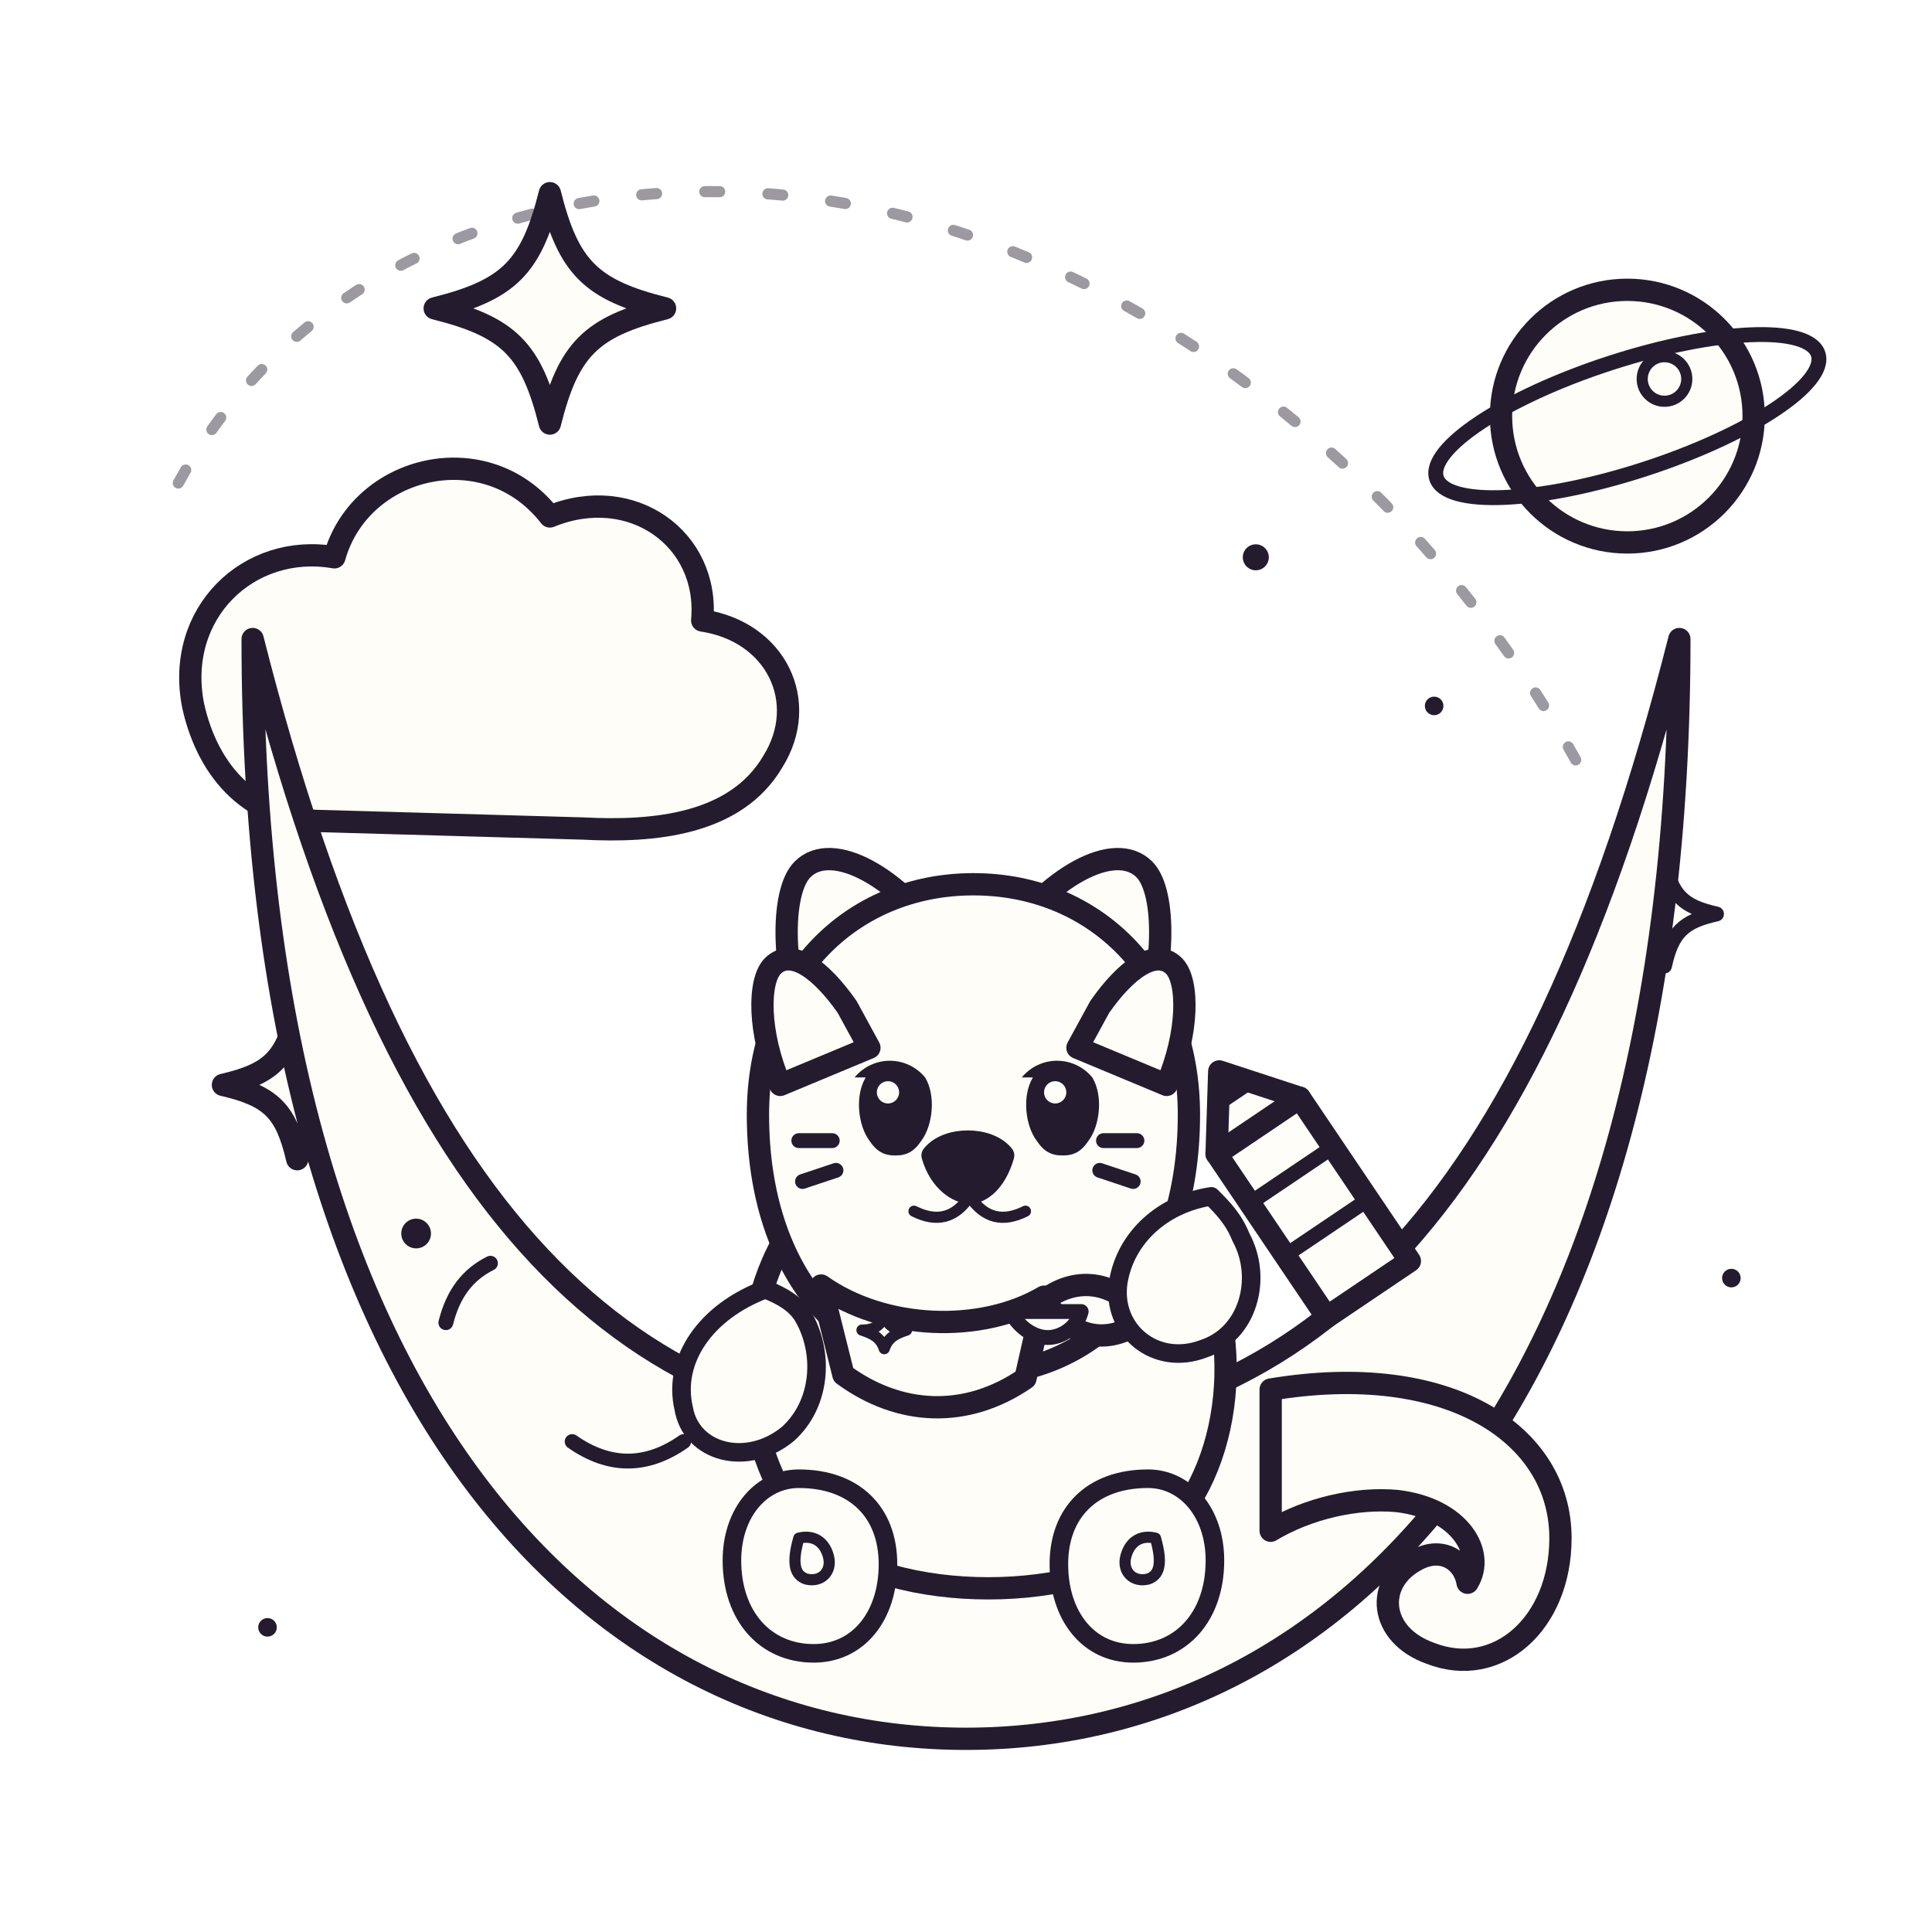
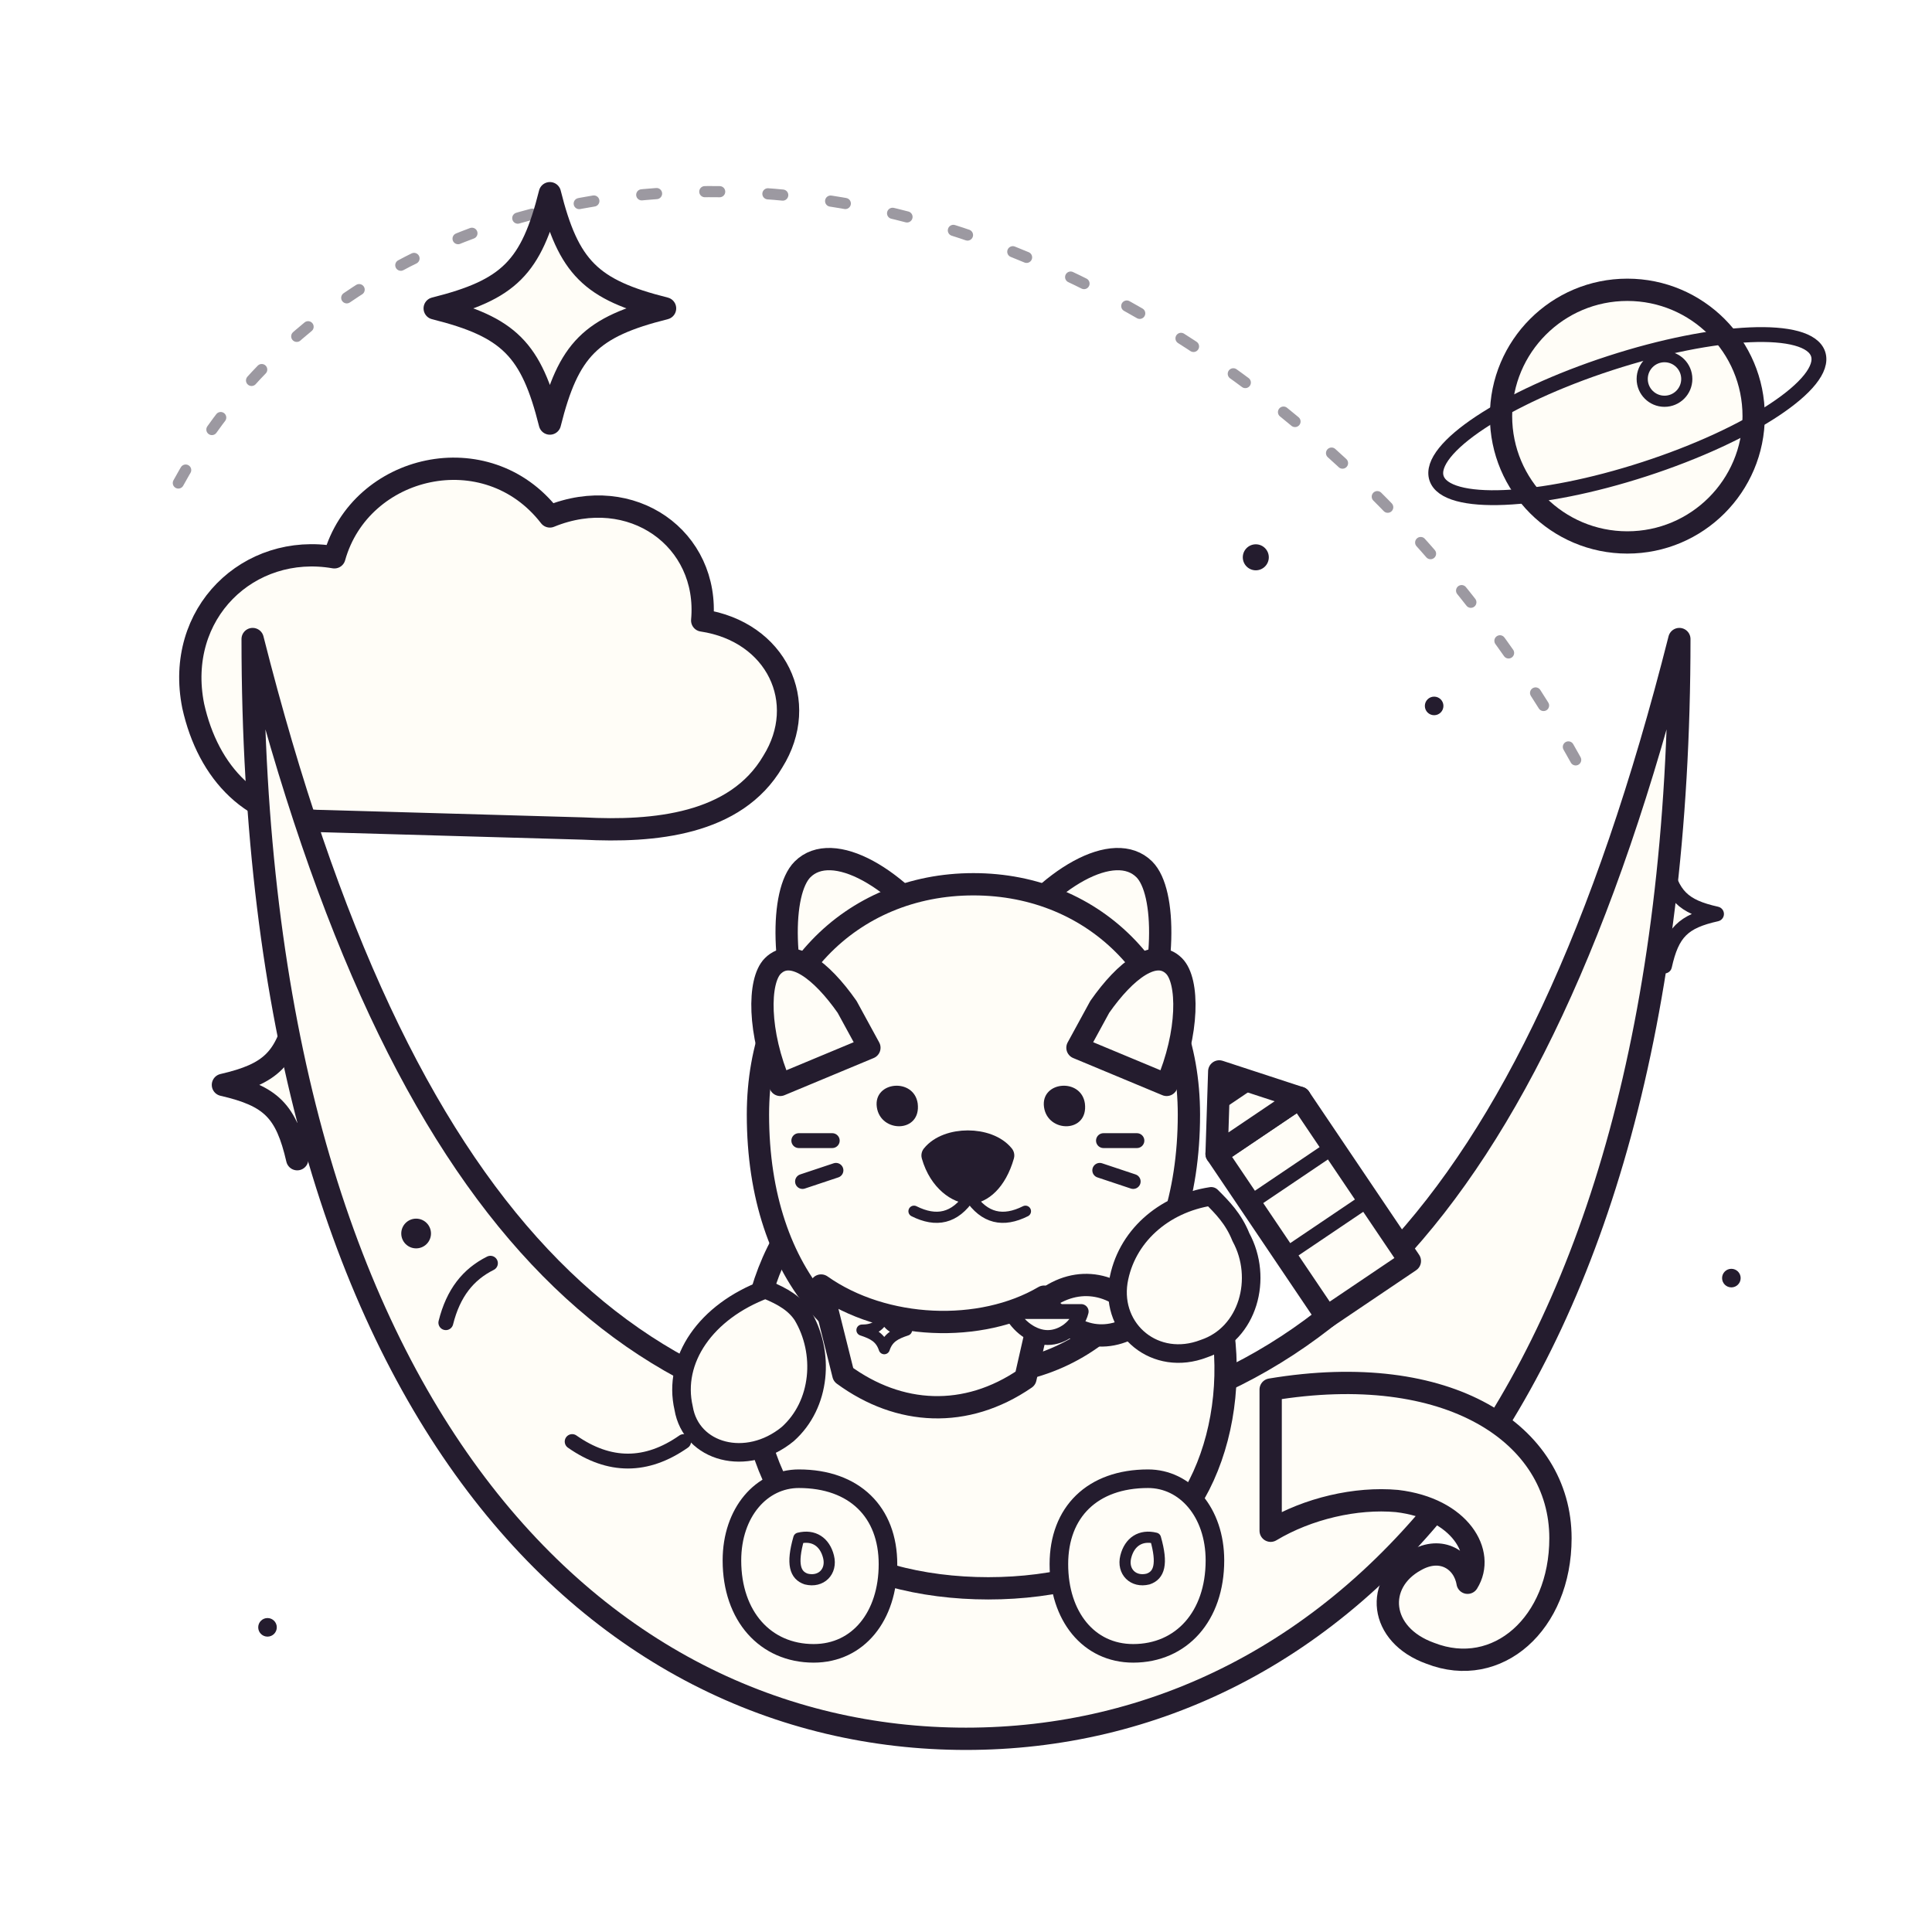
<svg xmlns="http://www.w3.org/2000/svg" viewBox="0 0 520 520" role="img" aria-labelledby="studioPageTitle studioPageDesc">
  <g fill="#FFFDF7" stroke="#241C2E" stroke-width="6" stroke-linecap="round" stroke-linejoin="round">
    <path fill="none" stroke-width="3" stroke-dasharray="4 13" opacity=".45" d="M48 130c34-62 108-90 186-74 76 16 150 74 192 152" />
    <g data-part="Tiny planet">
      <circle cx="438" cy="112" r="34" />
      <ellipse cx="438" cy="112" rx="54" ry="15" fill="none" stroke-width="4" transform="rotate(-18 438 112)" />
    </g>
    <circle cx="448" cy="102" r="6" fill="none" stroke-width="3" />
    <path data-part="Little cloud" d="M52 190c-5-25 15-44 38-40 7-25 41-33 58-11 22-9 43 6 41 28 20 3 29 22 19 38-10 17-32 19-51 18l-70-2c-19 0-31-13-35-31Z" />
    <path data-part="Big star" d="M148 52c5 20 11 26 31 31-20 5-26 11-31 31-5-20-11-26-31-31 20-5 26-11 31-31Z" />
    <path data-part="Little star" d="M80 272c3 13 7 17 20 20-13 3-17 7-20 20-3-13-7-17-20-20 13-3 17-7 20-20Z" />
    <path data-part="Tiny star" d="M448 232c2 9 5 12 14 14-9 2-12 5-14 14-2-9-5-12-14-14 9-2 12-5 14-14Z" stroke-width="4" />
    <path data-part="Crescent moon" d="M68 172c0 206 92 296 192 296s192-90 192-296c-40 158-102 214-192 214S108 330 68 172Z" />
    <g>
      <path data-part="Miso’s tail" d="M342 374c48-8 78 12 78 40 0 23-17 38-35 31-14-5-15-19-4-25 7-4 13 0 14 6 5-8-2-20-19-22-11-1-24 2-34 8Z" />
      <path data-part="Miso’s body" d="M212 332c-16 26-12 64 8 82 20 18 72 18 92 0 20-18 24-56 8-82-18-29-90-30-108 0Z" />
      <path d="M215 398c-10 0-18 9-18 22 0 15 9 25 22 25 12 0 20-10 20-24 0-14-9-23-24-23Z" stroke-width="5" />
      <path d="M309 398c10 0 18 9 18 22 0 15-9 25-22 25-12 0-20-10-20-24 0-14 9-23 24-23Z" stroke-width="5" />
      <path d="M215 414c4-1 7 1 8 5 1 4-2 7-6 6-3-1-4-4-2-11Zm96 0c-4-1-7 1-8 5-1 4 2 7 6 6 3-1 4-4 2-11Z" stroke-width="3" />
      <path data-part="Left ear" d="M218 282c-8-20-8-42-2-48 8-8 26 2 39 21l10 18Z" />
      <path data-part="Right ear" d="M306 282c8-20 8-42 2-48-8-8-26 2-39 21l-10 18Z" />
      <path data-part="Miso’s face" d="M204 300c0-37 25-62 58-62s58 25 58 62c0 44-25 70-58 70s-58-26-58-70Z" />
      <path data-part="Left inner ear" fill="#FFFDF7" d="M210 292c-6-14-6-28-2-32 5-5 13 1 20 11l6 11Z" />
      <path data-part="Right inner ear" fill="#FFFDF7" d="M314 292c6-14 6-28 2-32-5-5-13 1-20 11l-6 11Z" />
-       <path fill="#241C2E" stroke="none" d="M230 290c5-6 14-6 19 0 3 5 2 13-1 17-2 3-4 4-7 4s-5-1-7-4c-3-4-4-12-1-17Zm45 0c5-6 14-6 19 0 3 5 2 13-1 17-2 3-4 4-7 4s-5-1-7-4c-3-4-4-12-1-17Z" />
-       <circle cx="239" cy="294" r="3" fill="#FFFDF7" stroke="none" />
-       <circle cx="284" cy="294" r="3" fill="#FFFDF7" stroke="none" />
+       <path fill="#241C2E" stroke="none" d="M236 298c-1-7 10-8 11-1 1 8-10 8-11 1Zm45 0c-1-7 10-8 11-1 1 8-10 8-11 1Z" />
      <path fill="#241C2E" d="M251 311c4-5 15-5 19 0-2 7-6 10-9 10s-8-3-10-10Z" />
      <path fill="none" stroke-width="3" d="M261 322c-4 6-9 7-15 4m15-4c4 6 9 7 15 4" />
      <path fill="none" stroke-width="4" d="M224 307h-9m10 8-9 3m81-11h9m-10 8 9 3" />
      <path data-part="Bandana" d="M221 346c17 12 43 13 60 3l-5 22c-16 11-34 10-49-1Z" />
      <path data-part="Bandana knot" d="M281 350c9-7 20-5 27 5-9 7-19 6-27-5Z" />
      <path fill="#FFFDF7" d="M272 353c2 4 6 7 10 7s8-3 9-7Z" stroke-width="4" />
      <path d="M206 347c-16 6-25 19-22 32 2 12 17 16 28 7 9-8 10-22 4-32-2-3-5-5-10-7Z" stroke-width="5" />
      <g transform="rotate(-34 348 316)">
        <path data-part="Crayon body" d="M334 300h27v53h-27Z" />
        <path data-part="Crayon tip" d="M334 300l13-18 14 18Z" />
        <path fill="#241C2E" stroke="none" d="M347 282l6 9h-12Z" />
        <path fill="none" stroke-width="4" d="M334 316h27M334 333h27" />
      </g>
      <path d="M326 322c-13 2-23 11-25 23-2 13 10 23 23 18 12-4 16-19 10-30-2-5-5-8-8-11Z" stroke-width="5" />
      <path fill="none" stroke-width="3" d="M238 354c1 3 3 4 6 4-3 1-5 2-6 5-1-3-3-4-6-5 3 0 5-1 6-4Z" />
    </g>
    <g fill="none" stroke-width="4">
      <path d="M154 388c10 7 20 7 30 0" />
      <path d="M120 356c2-8 6-13 12-16" />
    </g>
    <circle cx="112" cy="332" r="4" fill="#241C2E" stroke="none" />
    <circle cx="338" cy="150" r="3.5" fill="#241C2E" stroke="none" />
    <circle cx="386" cy="190" r="2.5" fill="#241C2E" stroke="none" />
    <circle cx="72" cy="438" r="2.5" fill="#241C2E" stroke="none" />
    <circle cx="466" cy="344" r="2.5" fill="#241C2E" stroke="none" />
  </g>
</svg>
